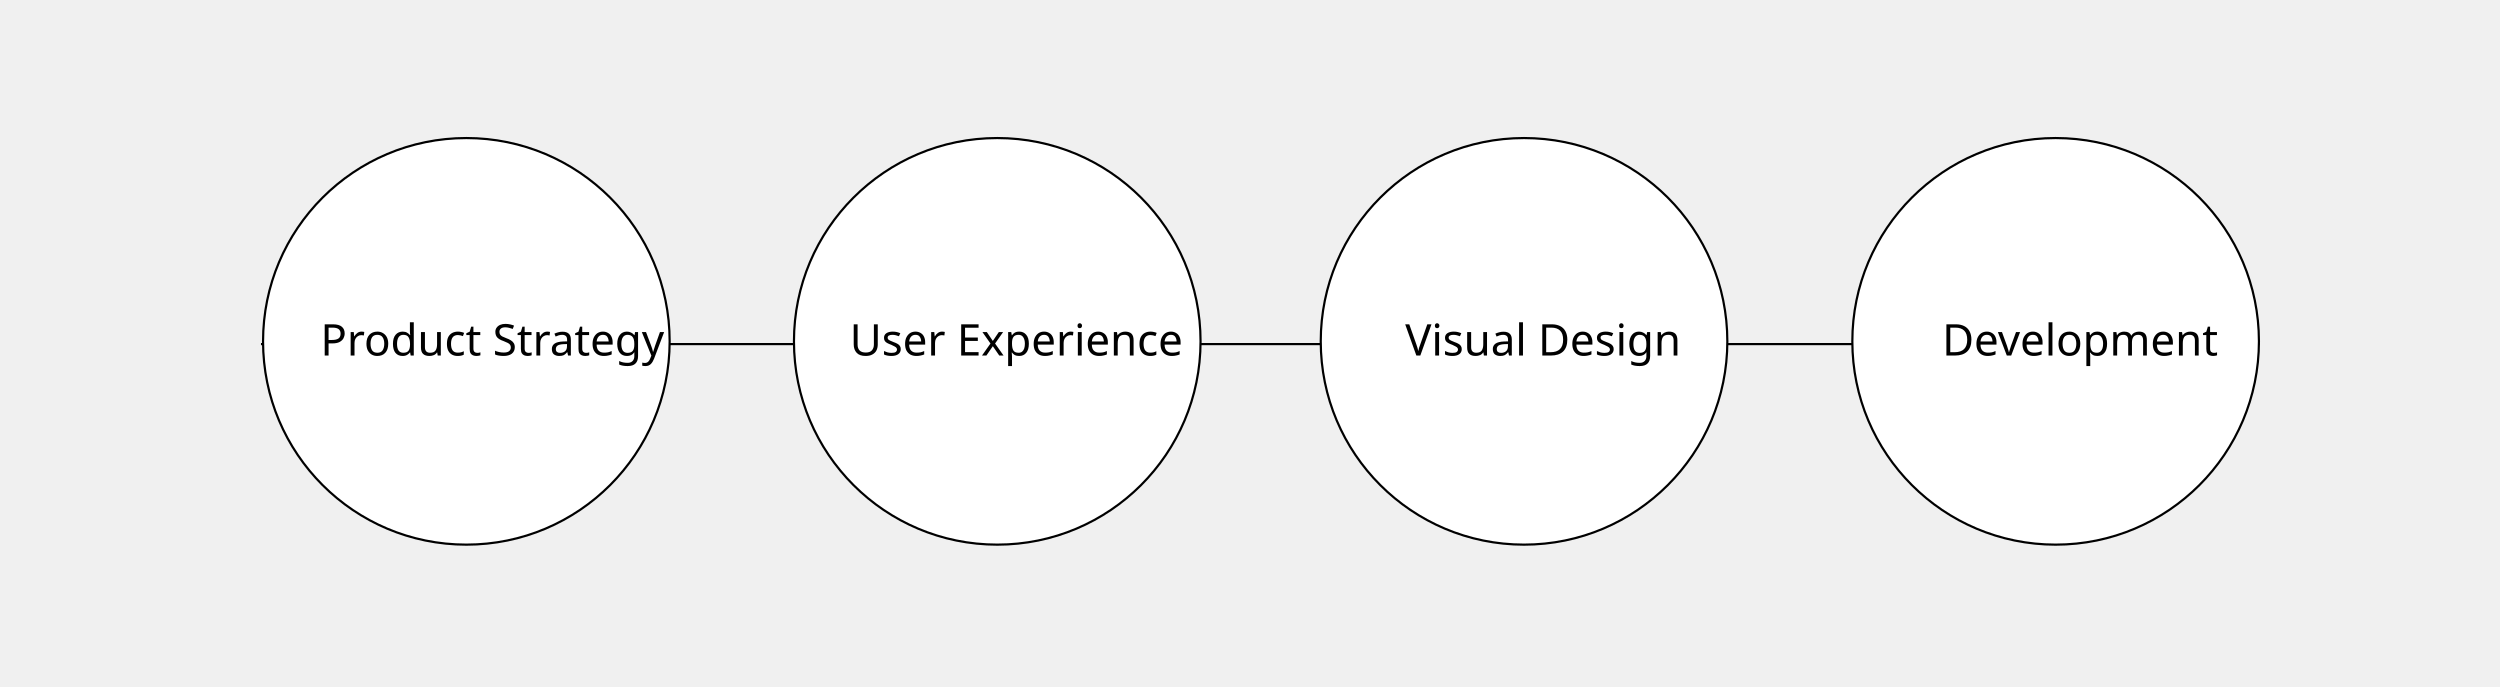
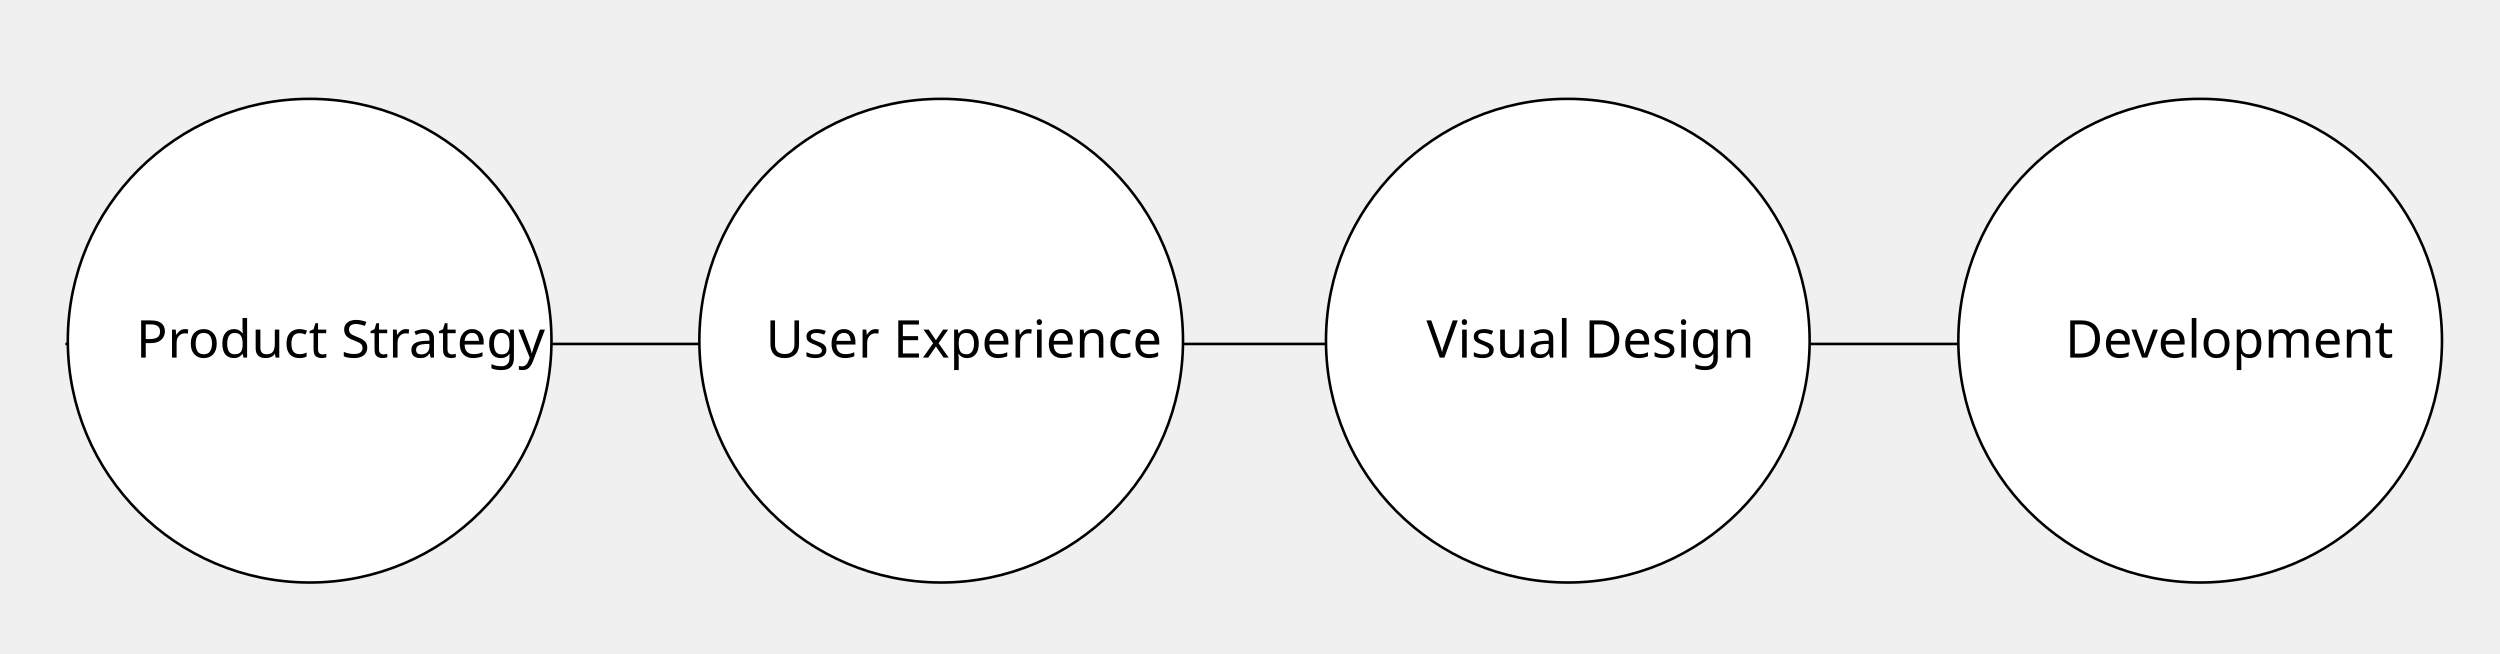
- <svg xmlns="http://www.w3.org/2000/svg" version="1.1" id="Layer_1" x="0px" y="0px" viewBox="0 0 364 100" style="enable-background:new 0 0 364 100;" xml:space="preserve">
+ <svg xmlns="http://www.w3.org/2000/svg" version="1.1" id="Layer_1" x="0px" y="0px" viewBox="0 0 306 80" style="enable-background:new 0 0 306 80;" xml:space="preserve">
  <style type="text/css">
	.st0{fill:none;stroke:#000000;stroke-width:0.319;stroke-miterlimit:10;}
	.st1{fill:#FFFFFF;stroke:#000000;stroke-width:0.319;stroke-miterlimit:10;}
	.st2{font-family:'GillSansMT';}
	.st3{font-size:6.375px;}
</style>
-   <line class="st0" x1="38" y1="50.1" x2="329" y2="50.1" />
-   <circle class="st1" cx="67.9" cy="49.7" r="29.6" />
-   <circle class="st1" cx="145.2" cy="49.7" r="29.6" />
-   <circle class="st1" cx="221.9" cy="49.7" r="29.6" />
-   <circle class="st1" cx="299.3" cy="49.7" r="29.6" />
-   <text transform="matrix(1 0 0 1 46.6523 51.7666)" class="st2 st3">Product Strategy</text>
-   <text transform="matrix(1 0 0 1 123.7231 51.7666)" class="st2 st3">User Experience</text>
-   <text transform="matrix(1 0 0 1 204.5957 51.7666)" class="st2 st3">Visual Design</text>
-   <text transform="matrix(1 0 0 1 282.7715 51.7666)" class="st2 st3">Development</text>
+   <line class="st0" x1="8" y1="42.1" x2="299" y2="42.1" />
+   <circle class="st1" cx="37.9" cy="41.7" r="29.6" />
+   <circle class="st1" cx="115.2" cy="41.7" r="29.6" />
+   <circle class="st1" cx="191.9" cy="41.7" r="29.6" />
+   <circle class="st1" cx="269.3" cy="41.7" r="29.6" />
+   <text transform="matrix(1 0 0 1 16.6523 43.7666)" class="st2 st3">Product Strategy</text>
+   <text transform="matrix(1 0 0 1 93.7231 43.7666)" class="st2 st3">User Experience</text>
+   <text transform="matrix(1 0 0 1 174.5957 43.7666)" class="st2 st3">Visual Design</text>
+   <text transform="matrix(1 0 0 1 252.7715 43.7666)" class="st2 st3">Development</text>
</svg>
